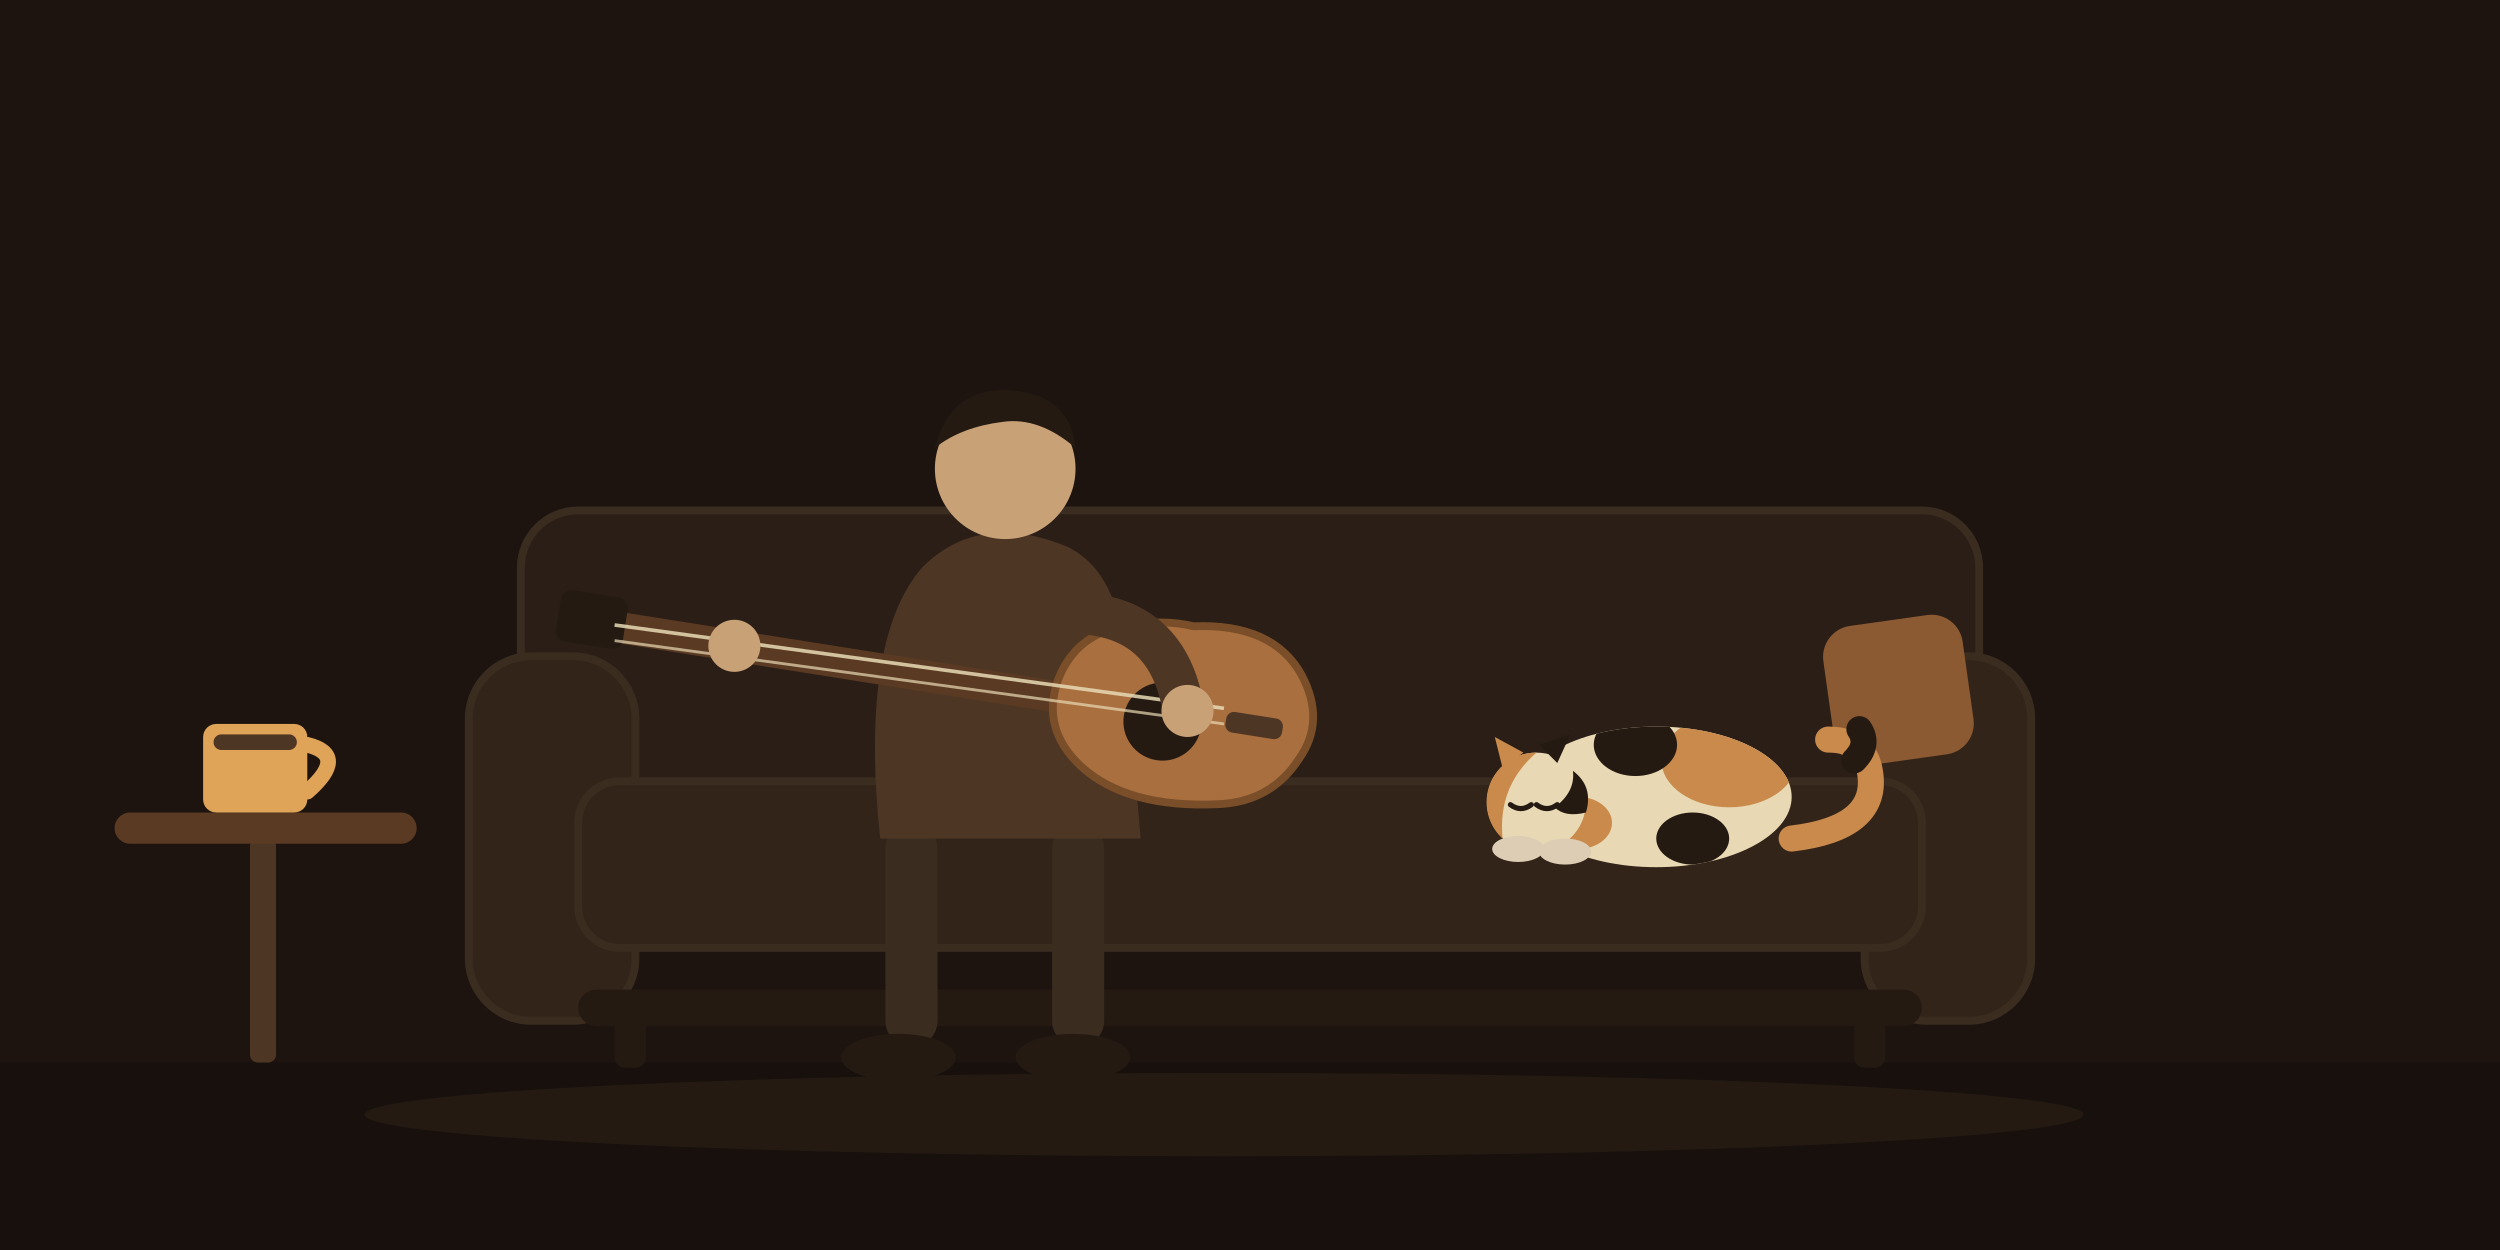
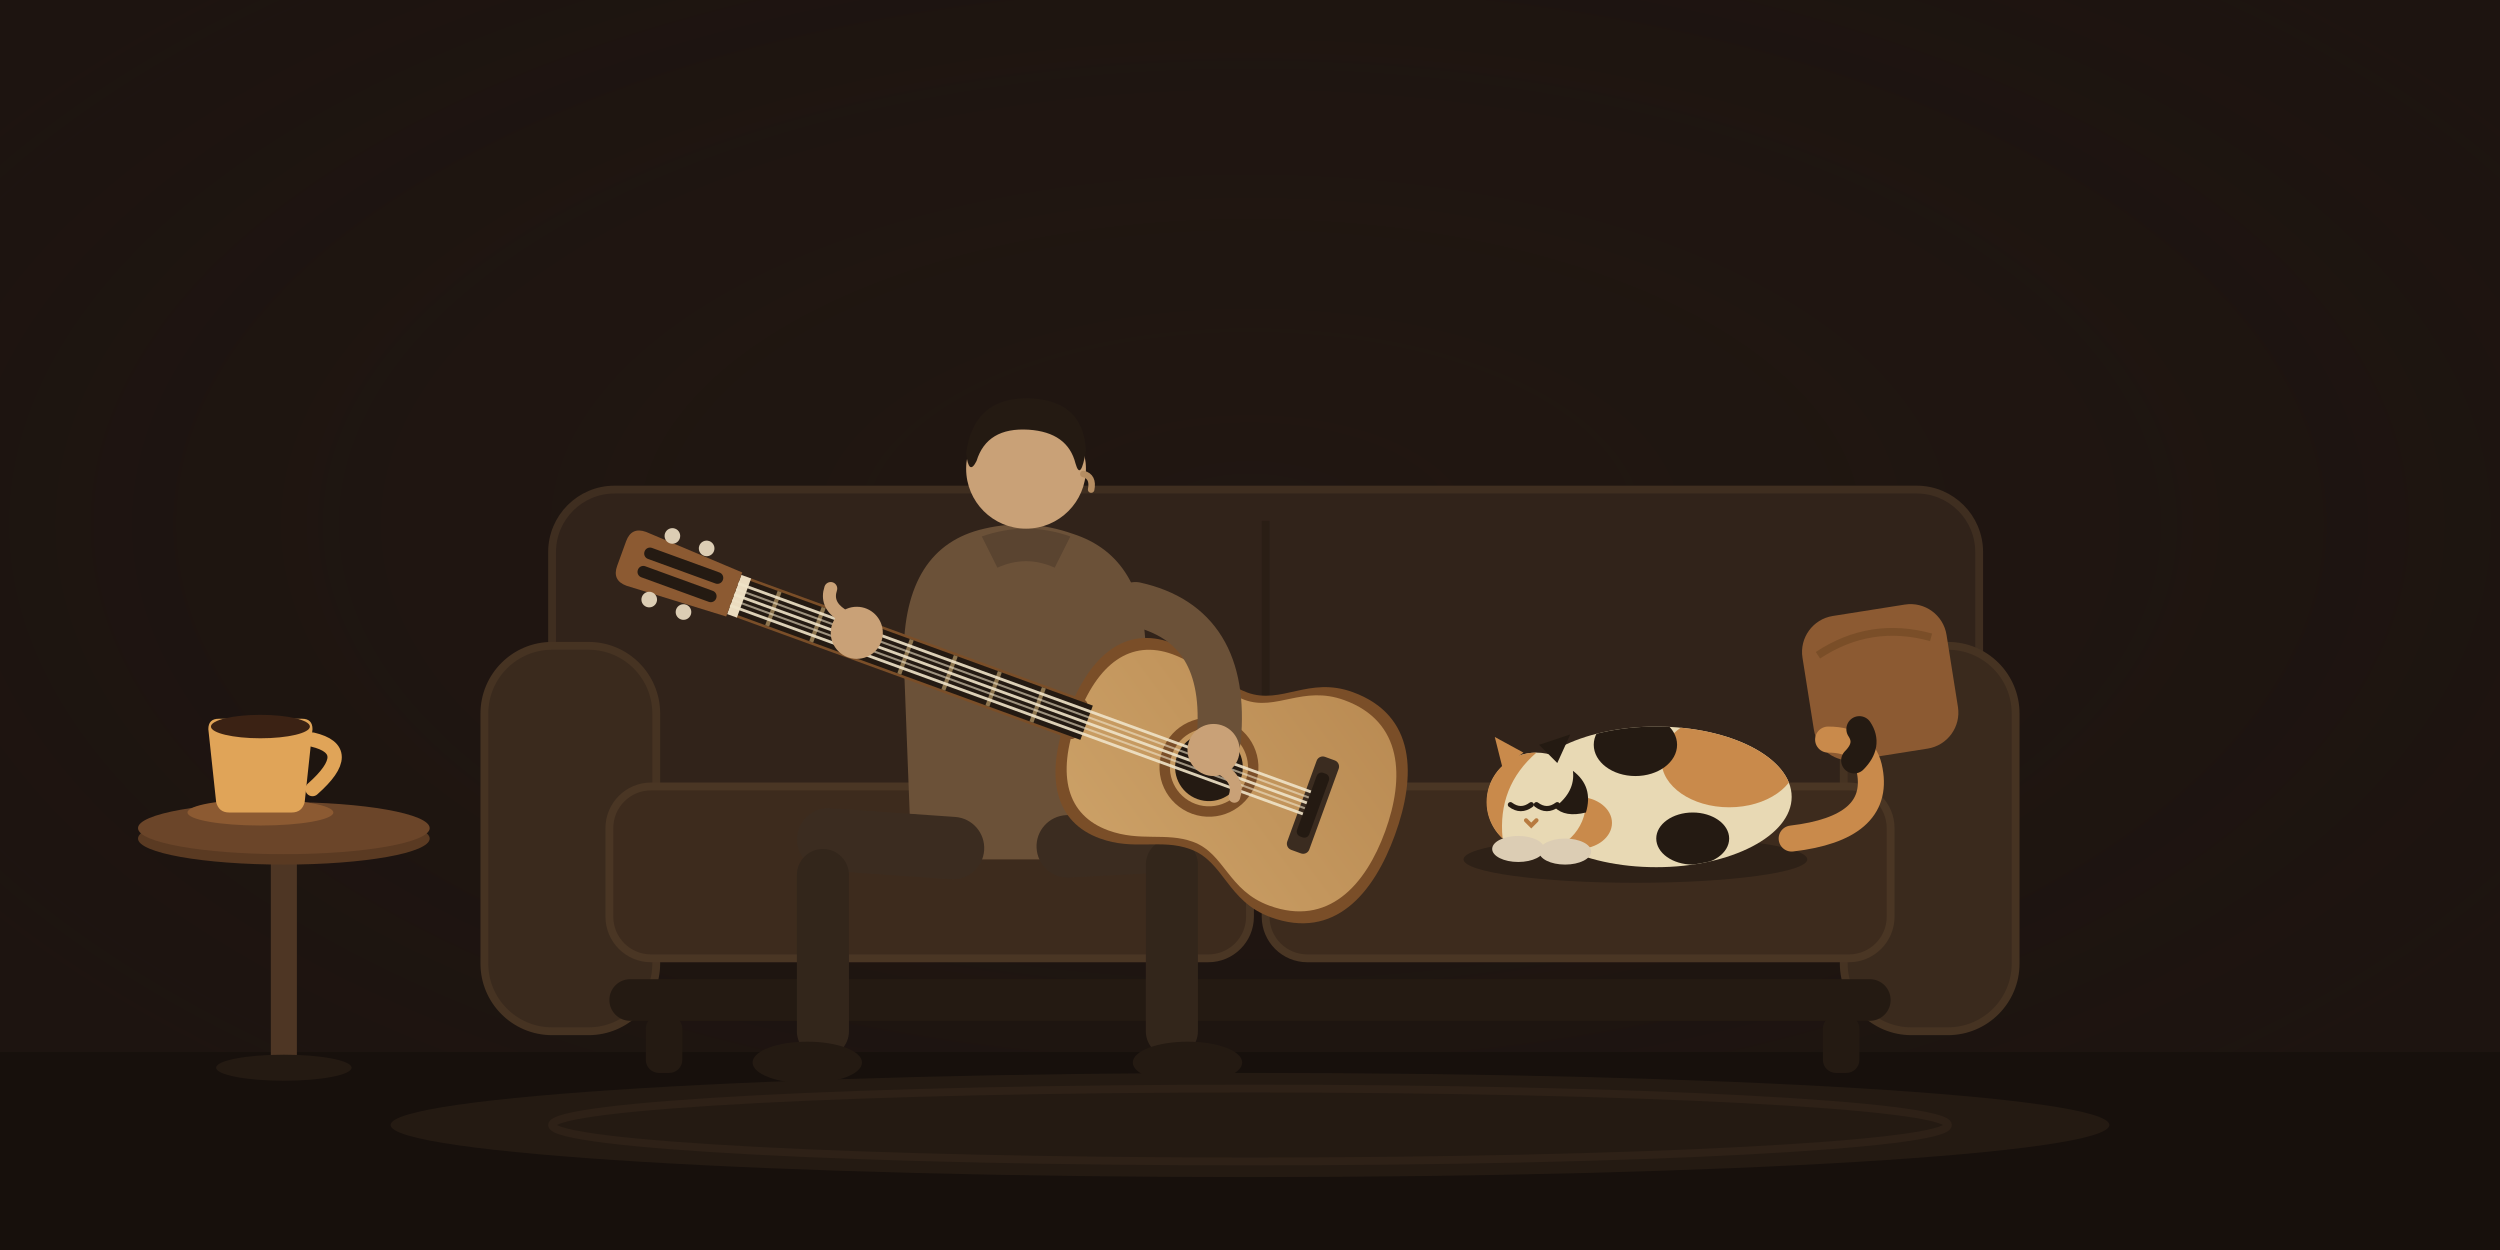
- <svg xmlns="http://www.w3.org/2000/svg" viewBox="0 0 960 480" width="960" height="480" role="img" aria-label="Someone on a couch playing guitar, a warm coffee on the side table, a cat napping on the other cushion">
+ <svg xmlns="http://www.w3.org/2000/svg" viewBox="0 0 960 480" width="960" height="480" role="img" aria-label="Someone on a couch playing a classical guitar, a warm coffee on the side table, a calico cat napping on the other cushion">
  <style>
    .steam { stroke: #A6907B; stroke-width: 3; stroke-linecap: round; fill: none; opacity: 0; animation: steam 3.2s ease-in-out infinite; }
    .steam.s2 { animation-delay: 1.1s; }
    .steam.s3 { animation-delay: 2.2s; }
    @keyframes steam {
      0%   { opacity: 0; transform: translateY(6px); }
      25%  { opacity: 0.55; }
      70%  { opacity: 0.15; }
      100% { opacity: 0; transform: translateY(-26px); }
    }

-     .strum { transform-box: fill-box; transform-origin: 12% 20%; animation: strum 0.62s ease-in-out infinite alternate; }
+     .strum { transform-box: fill-box; transform-origin: 80% 8%; animation: strum 0.62s ease-in-out infinite alternate; }
    @keyframes strum {
-       from { transform: rotate(-6deg); }
-       to   { transform: rotate(7deg); }
+       from { transform: rotate(-4deg); }
+       to   { transform: rotate(5deg); }
    }

-     .nod { transform-box: fill-box; transform-origin: 50% 90%; animation: nod 2.48s ease-in-out infinite; }
+     .nod { transform-box: fill-box; transform-origin: 50% 92%; animation: nod 2.48s ease-in-out infinite; }
    @keyframes nod {
-       0%, 100% { transform: rotate(-1.6deg); }
-       50%      { transform: rotate(1.8deg); }
+       0%, 100% { transform: rotate(-1.4deg); }
+       50%      { transform: rotate(1.6deg); }
    }

-     .toe { transform-box: fill-box; transform-origin: 20% 80%; animation: toe 1.24s ease-in-out infinite alternate; }
+     .toe { transform-box: fill-box; transform-origin: 15% 85%; animation: toe 1.24s ease-in-out infinite alternate; }
    @keyframes toe {
      from { transform: rotate(0deg); }
-       to   { transform: rotate(-7deg); }
+       to   { transform: rotate(-8deg); }
    }

    .breathe { transform-box: fill-box; transform-origin: 50% 100%; animation: breathe 3.8s ease-in-out infinite; }
    @keyframes breathe {
      0%, 100% { transform: scale(1, 1); }
      45%      { transform: scale(1.015, 1.05); }
    }

    .tail { transform-box: fill-box; transform-origin: 8% 30%; animation: tail 6.5s ease-in-out infinite; }
    @keyframes tail {
      0%, 78%, 100% { transform: rotate(0deg); }
      84%           { transform: rotate(9deg); }
      90%           { transform: rotate(-4deg); }
    }

    .note { fill: #E0A458; opacity: 0; animation: drift 4.2s ease-out infinite; }
    .note.n2 { animation-delay: 1.4s; }
    .note.n3 { animation-delay: 2.8s; }
    @keyframes drift {
      0%   { opacity: 0; transform: translate(0, 0) rotate(0deg); }
      12%  { opacity: 0.85; }
      70%  { opacity: 0.25; }
-       100% { opacity: 0; transform: translate(34px, -88px) rotate(14deg); }
+       100% { opacity: 0; transform: translate(30px, -84px) rotate(12deg); }
    }

    @media (prefers-reduced-motion: reduce) {
      .steam, .strum, .nod, .toe, .breathe, .tail, .note { animation: none; }
      .steam { opacity: 0.35; }
      .note { opacity: 0.5; }
    }
  </style>
+   <defs>
+     <radialGradient id="glow" cx="0.5" cy="0.42" r="0.62">
+       <stop offset="0" stop-color="#2E211735" />
+       <stop offset="0.55" stop-color="#2A1E1622" />
+       <stop offset="1" stop-color="#1D141000" />
+     </radialGradient>
+     <linearGradient id="top-wood" x1="0" y1="0" x2="1" y2="1">
+       <stop offset="0" stop-color="#CDA268" />
+       <stop offset="1" stop-color="#B98A52" />
+     </linearGradient>
+   </defs>
  <rect width="960" height="480" fill="#1D1410" />
-   <rect y="408" width="960" height="72" fill="#17100C" />
-   <ellipse cx="470" cy="428" rx="330" ry="16" fill="#241A12" />
+   <rect width="960" height="480" fill="url(#glow)" />
+   <rect y="404" width="960" height="76" fill="#17100C" />
+   <ellipse cx="480" cy="432" rx="330" ry="20" fill="#241A12" />
+   <ellipse cx="480" cy="432" rx="268" ry="14" fill="none" stroke="#2E2117" stroke-width="3" />
  <g>
-     <rect x="96" y="322" width="10" height="86" rx="3" fill="#4E3624" />
-     <rect x="44" y="312" width="116" height="12" rx="6" fill="#5A3A22" />
-     <rect x="78" y="278" width="40" height="34" rx="5" fill="#E0A458" />
-     <rect x="82" y="282" width="32" height="6" rx="3" fill="#4E3624" />
-     <path d="M118 286 q16 4 0 18" stroke="#E0A458" stroke-width="6" fill="none" stroke-linecap="round" />
-     <path class="steam" d="M88 268 q-5 -9 1 -17 q5 -7 0 -14" />
-     <path class="steam s2" d="M99 266 q6 -9 0 -17 q-5 -8 1 -15" />
-     <path class="steam s3" d="M109 268 q-4 -8 1 -15 q5 -8 0 -15" />
+     <rect x="104" y="326" width="10" height="84" rx="3" fill="#4E3624" />
+     <ellipse cx="109" cy="410" rx="26" ry="5" fill="#241A12" />
+     <ellipse cx="109" cy="322" rx="56" ry="10" fill="#5A3A22" />
+     <ellipse cx="109" cy="318" rx="56" ry="10" fill="#6B4529" />
+     <ellipse cx="100" cy="312" rx="28" ry="5" fill="#8C5A32" />
+     <path d="M80 280 q0 -4 4 -4 h32 q4 0 4 4 l-3 28 q-1 4 -5 4 h-24 q-4 0 -5 -4 Z" fill="#E0A458" />
+     <ellipse cx="100" cy="279" rx="19" ry="4.5" fill="#3B2214" />
+     <path d="M120 284 q17 4 0 19" stroke="#E0A458" stroke-width="5.5" fill="none" stroke-linecap="round" />
+     <path class="steam" d="M90 266 q-5 -9 1 -17 q5 -7 0 -14" />
+     <path class="steam s2" d="M101 264 q6 -9 0 -17 q-5 -8 1 -15" />
+     <path class="steam s3" d="M111 266 q-4 -8 1 -15 q5 -8 0 -15" />
  </g>
  <g>
-     <rect x="200" y="196" width="560" height="150" rx="22" fill="#2A1E16" stroke="#3B2C20" stroke-width="3" />
-     <rect x="180" y="252" width="64" height="140" rx="24" fill="#33241A" stroke="#3B2C20" stroke-width="3" />
-     <rect x="716" y="252" width="64" height="140" rx="24" fill="#33241A" stroke="#3B2C20" stroke-width="3" />
-     <rect x="222" y="300" width="516" height="64" rx="16" fill="#33241A" stroke="#3B2C20" stroke-width="3" />
-     <rect x="222" y="380" width="516" height="14" rx="7" fill="#241A12" />
-     <rect x="236" y="384" width="12" height="26" rx="4" fill="#241A12" />
-     <rect x="712" y="384" width="12" height="26" rx="4" fill="#241A12" />
-     <rect x="702" y="238" width="54" height="54" rx="12" fill="#8C5A32" transform="rotate(-8 729 265)" />
+     <rect x="212" y="188" width="548" height="150" rx="24" fill="#31231A" stroke="#3F2E20" stroke-width="3" />
+     <path d="M486 200 v128" stroke="#241A12" stroke-width="3" opacity="0.6" />
+     <rect x="186" y="248" width="66" height="148" rx="26" fill="#3A2A1D" stroke="#463322" stroke-width="3" />
+     <rect x="708" y="248" width="66" height="148" rx="26" fill="#3A2A1D" stroke="#463322" stroke-width="3" />
+     <rect x="234" y="302" width="246" height="66" rx="16" fill="#3D2B1D" stroke="#4A3624" stroke-width="3" />
+     <rect x="486" y="302" width="240" height="66" rx="16" fill="#3D2B1D" stroke="#4A3624" stroke-width="3" />
+     <rect x="234" y="376" width="492" height="16" rx="8" fill="#241A12" />
+     <rect x="248" y="390" width="14" height="22" rx="5" fill="#241A12" />
+     <rect x="700" y="390" width="14" height="22" rx="5" fill="#241A12" />
+     <rect x="694" y="234" width="56" height="56" rx="14" fill="#8C5A32" transform="rotate(-9 722 262)" />
+     <path d="M700 248 q22 -10 44 0" stroke="#7A4E28" stroke-width="3" fill="none" transform="rotate(-9 722 262)" />
  </g>
  <g>
-     <rect x="340" y="316" width="20" height="86" rx="10" fill="#3B2C20" />
-     <rect x="404" y="316" width="20" height="86" rx="10" fill="#3B2C20" />
-     <ellipse cx="345" cy="406" rx="22" ry="9" fill="#241A12" />
+     <path d="M350 330 L 347 252 Q 347 210 378 203 Q 395 199 412 205 Q 440 214 440 252 L 438 330 Z" fill="#6B5138" />
+     <path d="M377 206 q17 -6 34 0 l-6 12 q-11 -5 -22 0 Z" fill="#5A4430" />
+     <g class="nod">
+       <circle cx="394" cy="180" r="23" fill="#C9A177" />
+       <path d="M371 174 q3 -22 25 -21 q20 1 21 20 q-2 12 -4 5 q-3 -12 -18 -13 q-16 -1 -20 12 q-3 6 -4 -3 Z" fill="#241A12" />
+       <path d="M416 182 q4 1 3 6" stroke="#B58D62" stroke-width="2.5" fill="none" stroke-linecap="round" />
+     </g>
+     <rect x="306" y="312" width="72" height="24" rx="12" fill="#3B2C20" transform="rotate(4 342 324)" />
+     <rect x="398" y="312" width="62" height="24" rx="12" fill="#3B2C20" transform="rotate(-3 429 324)" />
+     <rect x="306" y="326" width="20" height="80" rx="10" fill="#33261B" />
+     <rect x="440" y="322" width="20" height="84" rx="10" fill="#33261B" />
+     <ellipse cx="310" cy="408" rx="21" ry="8" fill="#241A12" />
    <g class="toe">
-       <ellipse cx="412" cy="406" rx="22" ry="9" fill="#241A12" />
-     </g>
-     <path d="M338 322 q-8 -76 16 -104 q22 -22 56 -8 q20 10 22 44 l6 68 Z" fill="#4E3624" />
-     <g class="nod">
-       <circle cx="386" cy="180" r="27" fill="#C9A177" />
-       <path d="M359 172 q6 -24 30 -22 q22 2 24 22 q-14 -12 -28 -10 q-16 2 -26 10 Z" fill="#241A12" />
+       <ellipse cx="456" cy="408" rx="21" ry="8" fill="#241A12" />
    </g>
  </g>
  <g>
-     <rect x="232" y="234" width="180" height="12" rx="5" fill="#5A3A22" transform="rotate(9 232 234)" />
-     <rect x="216" y="226" width="26" height="20" rx="4" fill="#241A12" transform="rotate(9 216 226)" />
-     <g transform="rotate(9 452 280)">
-       <path d="M452 240 q30 -6 44 12 q12 16 4 32 q-8 18 -28 22 q-34 7 -54 -6 q-18 -12 -14 -32 q4 -18 22 -24 q14 -5 26 -4 Z" fill="#A96F3F" stroke="#7A4E28" stroke-width="3" />
-       <circle cx="446" cy="278" r="15" fill="#241A12" />
-       <rect x="470" y="270" width="22" height="8" rx="3" fill="#4E3624" />
+     <g transform="translate(468 296) rotate(-70)">
+       <path d="M0 -62 C 26 -62 40 -52 40 -34 C 40 -20 32 -12 32 0 C 32 14 46 20 46 38 C 46 64 24 72 0 72 C -24 72 -46 64 -46 38 C -46 20 -32 14 -32 0 C -32 -12 -40 -20 -40 -34 C -40 -52 -26 -62 0 -62 Z" fill="#7A4E28" />
+       <path d="M0 -58 C 23 -58 36 -49 36 -32 C 36 -19 29 -11 29 0 C 29 13 42 19 42 36 C 42 60 22 68 0 68 C -22 68 -42 60 -42 36 C -42 19 -29 13 -29 0 C -29 -11 -36 -19 -36 -32 C -36 -49 -23 -58 0 -58 Z" fill="url(#top-wood)" />
+       <circle cx="0" cy="-4" r="17" fill="none" stroke="#7A4E28" stroke-width="4" />
+       <circle cx="0" cy="-4" r="13" fill="#241A12" />
+       <rect x="-19" y="34" width="38" height="9" rx="2.5" fill="#3B2C20" />
+       <rect x="-13" y="36" width="26" height="5" rx="2" fill="#241A12" />
+       <rect x="-8" y="-196" width="16" height="140" rx="2" fill="#7A4E28" />
+       <rect x="-7" y="-196" width="14" height="142" fill="#241A12" />
+       <path d="M-7 -74 h14 M-7 -92 h14 M-7 -110 h14 M-7 -128 h14 M-7 -146 h14 M-7 -164 h14 M-7 -182 h14" stroke="#8C744E" stroke-width="1.6" />
+       <rect x="-8" y="-198" width="16" height="4" fill="#EBDCC0" />
+       <path d="M-9 -198 L -11 -238 Q -11 -244 -5 -244 L 5 -244 Q 11 -244 11 -238 L 9 -198 Z" fill="#8C5A32" />
+       <rect x="-6" y="-236" width="4.5" height="32" rx="2.2" fill="#241A12" />
+       <rect x="1.5" y="-236" width="4.5" height="32" rx="2.2" fill="#241A12" />
+       <circle cx="-13" cy="-228" r="3" fill="#DCCDB4" />
+       <circle cx="-13" cy="-214" r="3" fill="#DCCDB4" />
+       <circle cx="13" cy="-228" r="3" fill="#DCCDB4" />
+       <circle cx="13" cy="-214" r="3" fill="#DCCDB4" />
+       <path d="M-4.5 36 L -4.5 -198 M0 36 L 0 -198 M4.5 36 L 4.5 -198" stroke="#EFE3C8" stroke-width="1.1" opacity="0.9" />
+       <path d="M-2.2 36 L -2.2 -198 M2.2 36 L 2.2 -198" stroke="#EFE3C8" stroke-width="0.8" opacity="0.6" />
    </g>
-     <path d="M236 240 L470 272" stroke="#E8D9B4" stroke-width="1.4" opacity="0.85" />
-     <path d="M236 246 L470 278" stroke="#E8D9B4" stroke-width="1.1" opacity="0.7" />
-     <circle cx="282" cy="248" r="10" fill="#C9A177" />
+     <circle cx="329" cy="243" r="10" fill="#C9A177" />
+     <path d="M323 236 q-6 -4 -4 -10" stroke="#C9A177" stroke-width="5" fill="none" stroke-linecap="round" />
    <g class="strum">
-       <path d="M420 236 q28 4 34 34" stroke="#4E3624" stroke-width="16" fill="none" stroke-linecap="round" />
-       <circle cx="456" cy="273" r="10" fill="#C9A177" />
+       <path d="M436 232 q36 8 32 52" stroke="#6B5138" stroke-width="17" fill="none" stroke-linecap="round" />
+       <circle cx="466" cy="288" r="10" fill="#C9A177" />
+       <path d="M470 296 q6 4 4 10" stroke="#C9A177" stroke-width="4.5" fill="none" stroke-linecap="round" />
    </g>
  </g>
  <g>
    <g class="note">
-       <ellipse cx="500" cy="222" rx="6.5" ry="5" transform="rotate(-18 500 222)" />
-       <rect x="504.5" y="196" width="2.6" height="26" rx="1.3" />
-       <path d="M507 196 q10 3 8 13 q-2 -6 -8 -7 Z" />
+       <ellipse cx="502" cy="222" rx="6.5" ry="5" transform="rotate(-18 502 222)" />
+       <rect x="506.5" y="196" width="2.6" height="26" rx="1.3" />
+       <path d="M509 196 q10 3 8 13 q-2 -6 -8 -7 Z" />
    </g>
    <g class="note n2">
-       <ellipse cx="524" cy="238" rx="6.5" ry="5" transform="rotate(-18 524 238)" />
-       <rect x="528.5" y="212" width="2.6" height="26" rx="1.3" />
-       <path d="M531 212 q10 3 8 13 q-2 -6 -8 -7 Z" />
+       <ellipse cx="528" cy="240" rx="6.5" ry="5" transform="rotate(-18 528 240)" />
+       <rect x="532.5" y="214" width="2.6" height="26" rx="1.3" />
+       <path d="M535 214 q10 3 8 13 q-2 -6 -8 -7 Z" />
    </g>
    <g class="note n3">
-       <ellipse cx="486" cy="244" rx="6.5" ry="5" transform="rotate(-18 486 244)" />
-       <rect x="490.5" y="218" width="2.6" height="26" rx="1.3" />
-       <path d="M493 218 q10 3 8 13 q-2 -6 -8 -7 Z" />
+       <ellipse cx="490" cy="246" rx="6.5" ry="5" transform="rotate(-18 490 246)" />
+       <rect x="494.5" y="220" width="2.6" height="26" rx="1.3" />
+       <path d="M497 220 q10 3 8 13 q-2 -6 -8 -7 Z" />
    </g>
  </g>
  <g>
    <clipPath id="cat-body">
      <ellipse cx="636" cy="306" rx="52" ry="27" />
    </clipPath>
+     <ellipse cx="628" cy="330" rx="66" ry="9" fill="#2E2117" />
    <g class="tail">
      <path d="M688 322 q34 -4 30 -26 q-2 -12 -16 -12" stroke="#C98A4B" stroke-width="10" fill="none" stroke-linecap="round" />
      <path d="M712 292 q6 -6 2 -12" stroke="#241A12" stroke-width="10" fill="none" stroke-linecap="round" />
    </g>
    <g class="breathe">
      <ellipse cx="636" cy="306" rx="52" ry="27" fill="#E8D9B4" />
      <g clip-path="url(#cat-body)">
        <ellipse cx="664" cy="292" rx="26" ry="18" fill="#C98A4B" />
        <ellipse cx="628" cy="286" rx="16" ry="12" fill="#241A12" />
        <ellipse cx="650" cy="322" rx="14" ry="10" fill="#241A12" />
        <ellipse cx="606" cy="316" rx="13" ry="10" fill="#C98A4B" />
      </g>
    </g>
    <circle cx="590" cy="308" r="19" fill="#E8D9B4" />
    <path d="M590 289 a19 19 0 0 0 -13 33 q-2 -20 13 -33 Z" fill="#C98A4B" />
    <path d="M577 295 l-3 -12 l11 6 Z" fill="#C98A4B" />
    <path d="M598 293 l5 -11 l-12 4 Z" fill="#241A12" />
    <path d="M604 296 q8 6 5 16 q-8 2 -12 -2 q8 -6 7 -14 Z" fill="#241A12" />
    <path d="M580 309 q4 3 8 0 M590 309 q4 3 8 0" stroke="#241A12" stroke-width="2" fill="none" stroke-linecap="round" />
+     <path d="M586 315 l2 2 l2 -2" stroke="#B77A3F" stroke-width="1.6" fill="none" stroke-linecap="round" />
    <ellipse cx="583" cy="326" rx="10" ry="5" fill="#DCCDB4" />
    <ellipse cx="601" cy="327" rx="10" ry="5" fill="#DCCDB4" />
  </g>
</svg>
